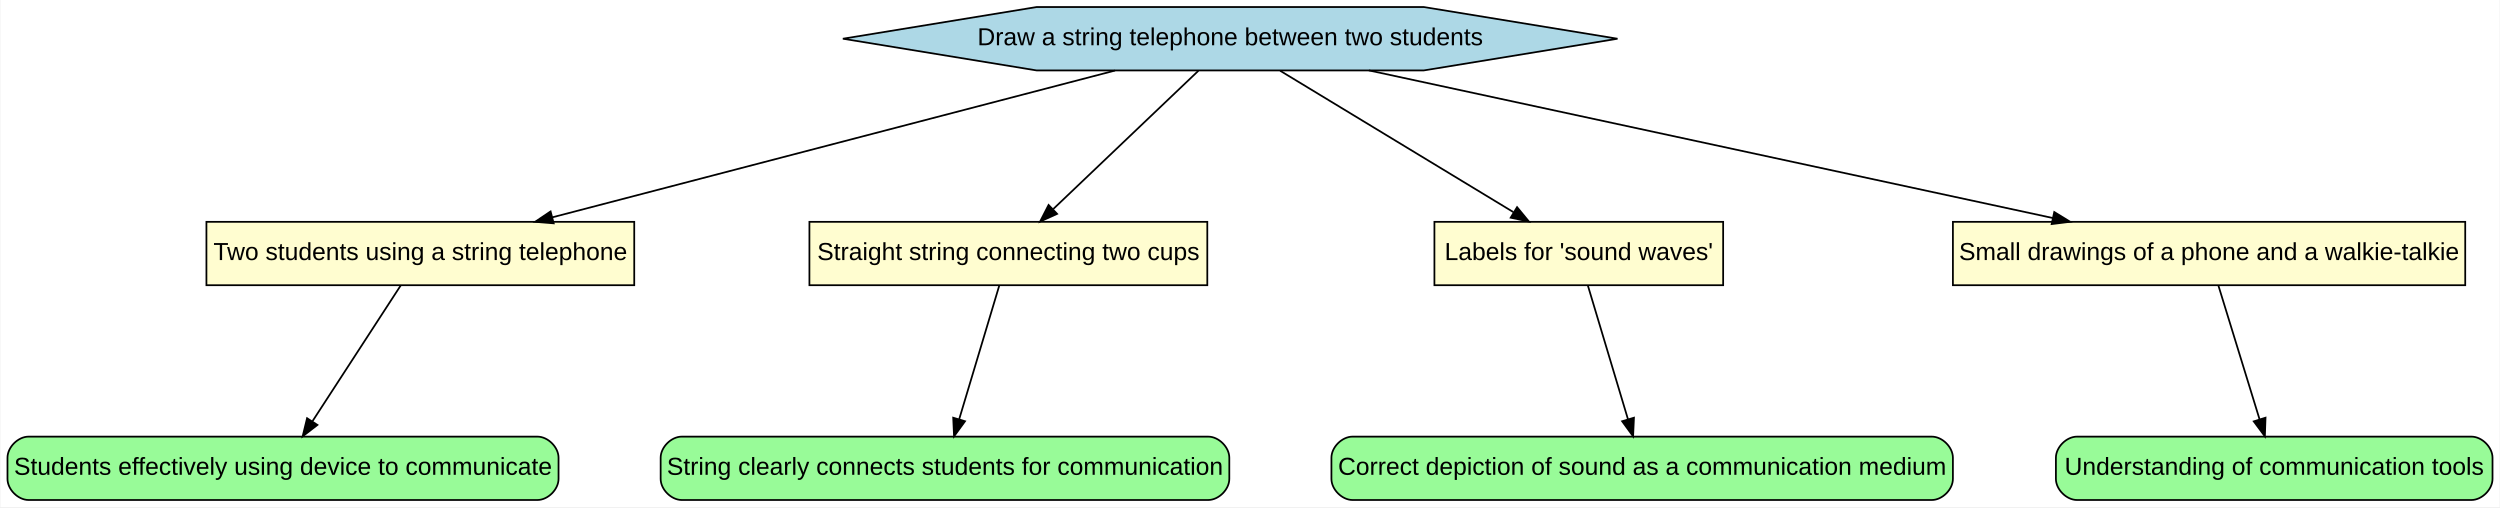
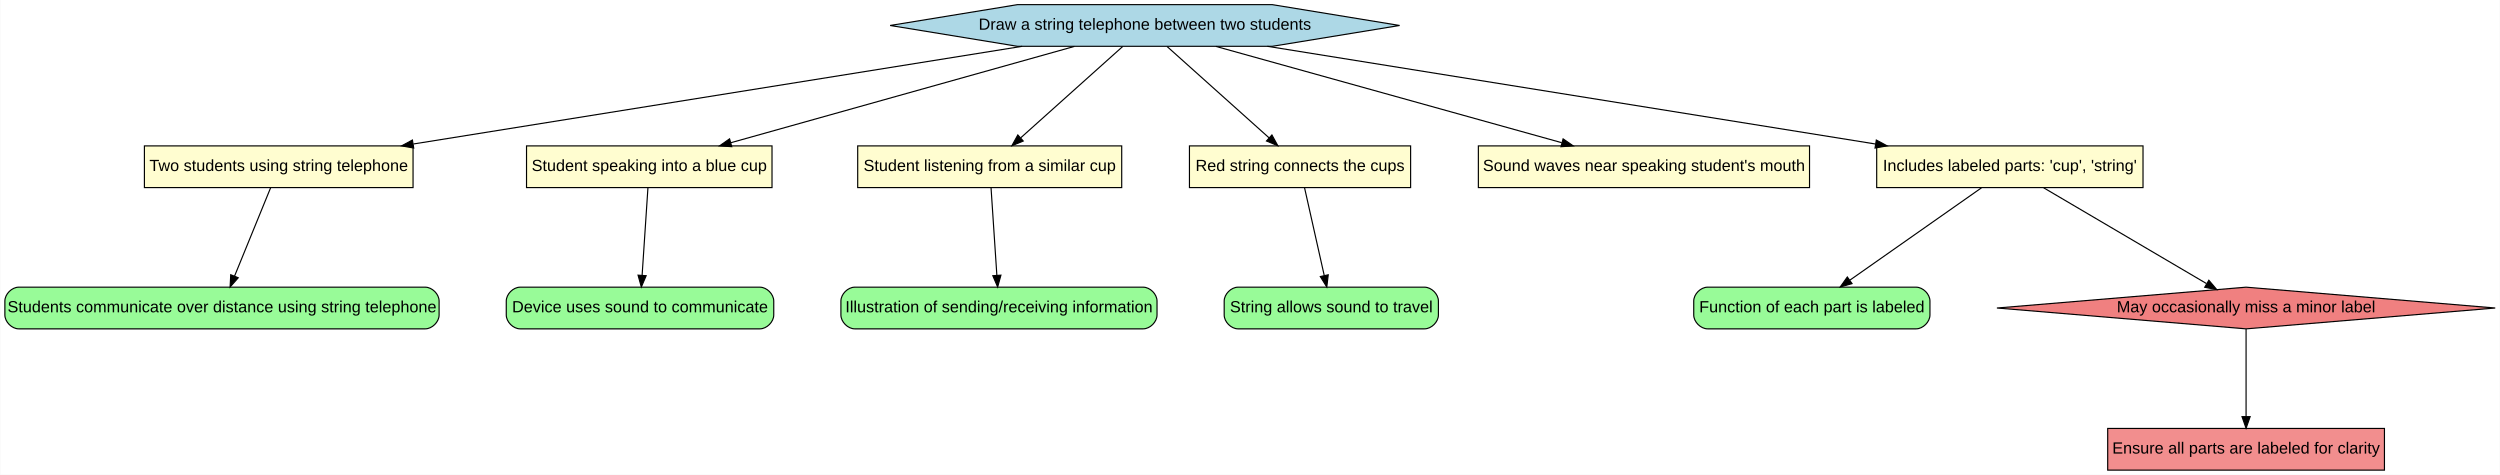
- <svg xmlns="http://www.w3.org/2000/svg" width="1420pt" height="288pt" viewBox="0.00 0.00 1419.50 288.00">
-   <g id="graph0" class="graph" transform="scale(1 1) rotate(0) translate(4 284)">
-     <polygon fill="white" stroke="transparent" points="-4,4 -4,-284 1415.5,-284 1415.5,4 -4,4" />
+ <svg xmlns="http://www.w3.org/2000/svg" width="2159pt" height="410pt" viewBox="0.00 0.00 2158.58 410.00">
+   <g id="graph0" class="graph" transform="scale(1 1) rotate(0) translate(4 406)">
+     <polygon fill="white" stroke="transparent" points="-4,4 -4,-406 2154.58,-406 2154.58,4 -4,4" />
    <g id="node1" class="node">
-       <polygon fill="lightblue" stroke="black" points="914.5,-262 804.5,-280 584.5,-280 474.5,-262 584.5,-244 804.5,-244 914.5,-262" />
-       <text text-anchor="middle" x="694.5" y="-258.3" font-family="Arial" font-size="14.00">Draw a string telephone between two students</text>
+       <polygon fill="lightblue" stroke="black" points="1204.5,-384 1094.5,-402 874.5,-402 764.5,-384 874.5,-366 1094.5,-366 1204.5,-384" />
+       <text text-anchor="middle" x="984.5" y="-380.3" font-family="Arial" font-size="14.00">Draw a string telephone between two students</text>
    </g>
    <g id="node2" class="node">
-       <polygon fill="#fffdd0" stroke="black" points="356,-158 113,-158 113,-122 356,-122 356,-158" />
-       <text text-anchor="middle" x="234.5" y="-136.3" font-family="Arial" font-size="14.00">Two students using a string telephone</text>
+       <polygon fill="#fffdd0" stroke="black" points="352.5,-280 120.5,-280 120.5,-244 352.5,-244 352.5,-280" />
+       <text text-anchor="middle" x="236.5" y="-258.3" font-family="Arial" font-size="14.00">Two students using string telephone</text>
    </g>
    <g id="edge1" class="edge">
-       <path fill="none" stroke="black" d="M629.08,-243.93C544.69,-221.92 398.21,-183.71 309.43,-160.55" />
-       <polygon fill="black" stroke="black" points="310.25,-157.15 299.69,-158.01 308.48,-163.92 310.25,-157.15" />
+       <path fill="none" stroke="black" d="M878.52,-366C739.59,-343.71 496.7,-304.74 352.82,-281.66" />
+       <polygon fill="black" stroke="black" points="353.06,-278.15 342.63,-280.03 351.95,-285.07 353.06,-278.15" />
    </g>
    <g id="node3" class="node">
-       <polygon fill="#fffdd0" stroke="black" points="681.5,-158 455.5,-158 455.5,-122 681.5,-122 681.5,-158" />
-       <text text-anchor="middle" x="568.5" y="-136.3" font-family="Arial" font-size="14.00">Straight string connecting two cups</text>
+       <polygon fill="#fffdd0" stroke="black" points="662.5,-280 450.5,-280 450.5,-244 662.5,-244 662.5,-280" />
+       <text text-anchor="middle" x="556.5" y="-258.3" font-family="Arial" font-size="14.00">Student speaking into a blue cup</text>
    </g>
    <g id="edge2" class="edge">
-       <path fill="none" stroke="black" d="M676.45,-243.81C654.83,-223.22 618.49,-188.61 594.02,-165.3" />
-       <polygon fill="black" stroke="black" points="596.18,-162.52 586.52,-158.16 591.35,-167.59 596.18,-162.52" />
+       <path fill="none" stroke="black" d="M923.63,-365.93C845.35,-343.99 709.65,-305.94 626.97,-282.76" />
+       <polygon fill="black" stroke="black" points="627.73,-279.34 617.16,-280.01 625.84,-286.08 627.73,-279.34" />
    </g>
    <g id="node4" class="node">
-       <polygon fill="#fffdd0" stroke="black" points="974.5,-158 810.5,-158 810.5,-122 974.5,-122 974.5,-158" />
-       <text text-anchor="middle" x="892.5" y="-136.3" font-family="Arial" font-size="14.00">Labels for 'sound waves'</text>
+       <polygon fill="#fffdd0" stroke="black" points="964.5,-280 736.5,-280 736.5,-244 964.5,-244 964.5,-280" />
+       <text text-anchor="middle" x="850.5" y="-258.3" font-family="Arial" font-size="14.00">Student listening from a similar cup</text>
    </g>
    <g id="edge3" class="edge">
-       <path fill="none" stroke="black" d="M722.87,-243.81C757.71,-222.69 816.92,-186.81 855.36,-163.51" />
-       <polygon fill="black" stroke="black" points="857.45,-166.34 864.18,-158.16 853.81,-160.35 857.45,-166.34" />
+       <path fill="none" stroke="black" d="M965.3,-365.81C942.22,-345.13 903.33,-310.31 877.3,-287" />
+       <polygon fill="black" stroke="black" points="879.44,-284.22 869.66,-280.16 874.78,-289.44 879.44,-284.22" />
    </g>
    <g id="node5" class="node">
-       <polygon fill="#fffdd0" stroke="black" points="1396,-158 1105,-158 1105,-122 1396,-122 1396,-158" />
-       <text text-anchor="middle" x="1250.5" y="-136.3" font-family="Arial" font-size="14.00">Small drawings of a phone and a walkie-talkie</text>
+       <polygon fill="#fffdd0" stroke="black" points="1214,-280 1023,-280 1023,-244 1214,-244 1214,-280" />
+       <text text-anchor="middle" x="1118.5" y="-258.3" font-family="Arial" font-size="14.00">Red string connects the cups</text>
    </g>
    <g id="edge4" class="edge">
-       <path fill="none" stroke="black" d="M773.28,-244C875.82,-221.87 1054.6,-183.29 1161.8,-160.15" />
-       <polygon fill="black" stroke="black" points="1162.57,-163.57 1171.6,-158.03 1161.09,-156.72 1162.57,-163.57" />
+       <path fill="none" stroke="black" d="M1003.7,-365.81C1026.8,-345.13 1065.7,-310.31 1091.7,-287" />
+       <polygon fill="black" stroke="black" points="1094.21,-289.45 1099.3,-280.16 1089.53,-284.25 1094.21,-289.45" />
    </g>
    <g id="node6" class="node">
-       <path fill="palegreen" stroke="black" d="M301,-36C301,-36 12,-36 12,-36 6,-36 0,-30 0,-24 0,-24 0,-12 0,-12 0,-6 6,0 12,0 12,0 301,0 301,0 307,0 313,-6 313,-12 313,-12 313,-24 313,-24 313,-30 307,-36 301,-36" />
-       <text text-anchor="middle" x="156.5" y="-14.3" font-family="Arial" font-size="14.00">Students effectively using device to communicate</text>
+       <polygon fill="#fffdd0" stroke="black" points="1558.5,-280 1272.5,-280 1272.5,-244 1558.5,-244 1558.5,-280" />
+       <text text-anchor="middle" x="1415.5" y="-258.3" font-family="Arial" font-size="14.00">Sound waves near speaking student's mouth</text>
    </g>
    <g id="edge5" class="edge">
-       <path fill="none" stroke="black" d="M223.32,-121.81C210.23,-101.67 188.42,-68.1 173.29,-44.83" />
-       <polygon fill="black" stroke="black" points="176.04,-42.63 167.65,-36.16 170.17,-46.45 176.04,-42.63" />
+       <path fill="none" stroke="black" d="M1045.8,-365.93C1124.6,-343.99 1261.3,-305.94 1344.5,-282.76" />
+       <polygon fill="black" stroke="black" points="1345.7,-286.06 1354.4,-280.01 1343.83,-279.31 1345.7,-286.06" />
    </g>
    <g id="node7" class="node">
-       <path fill="palegreen" stroke="black" d="M682,-36C682,-36 383,-36 383,-36 377,-36 371,-30 371,-24 371,-24 371,-12 371,-12 371,-6 377,0 383,0 383,0 682,0 682,0 688,0 694,-6 694,-12 694,-12 694,-24 694,-24 694,-30 688,-36 682,-36" />
-       <text text-anchor="middle" x="532.5" y="-14.3" font-family="Arial" font-size="14.00">String clearly connects students for communication</text>
+       <polygon fill="#fffdd0" stroke="black" points="1846.5,-280 1616.5,-280 1616.5,-244 1846.5,-244 1846.5,-280" />
+       <text text-anchor="middle" x="1731.5" y="-258.3" font-family="Arial" font-size="14.00">Includes labeled parts: 'cup', 'string'</text>
    </g>
    <g id="edge6" class="edge">
-       <path fill="none" stroke="black" d="M563.34,-121.81C557.38,-101.94 547.5,-68.99 540.53,-45.76" />
-       <polygon fill="black" stroke="black" points="543.88,-44.73 537.65,-36.16 537.17,-46.74 543.88,-44.73" />
+       <path fill="none" stroke="black" d="M1090.3,-366C1229.1,-343.71 1471.7,-304.74 1615.3,-281.66" />
+       <polygon fill="black" stroke="black" points="1616.18,-285.06 1625.5,-280.03 1615.07,-278.15 1616.18,-285.06" />
    </g>
    <g id="node8" class="node">
-       <path fill="palegreen" stroke="black" d="M1093,-36C1093,-36 764,-36 764,-36 758,-36 752,-30 752,-24 752,-24 752,-12 752,-12 752,-6 758,0 764,0 764,0 1093,0 1093,0 1099,0 1105,-6 1105,-12 1105,-12 1105,-24 1105,-24 1105,-30 1099,-36 1093,-36" />
-       <text text-anchor="middle" x="928.5" y="-14.3" font-family="Arial" font-size="14.00">Correct depiction of sound as a communication medium</text>
+       <path fill="palegreen" stroke="black" d="M363,-158C363,-158 12,-158 12,-158 6,-158 0,-152 0,-146 0,-146 0,-134 0,-134 0,-128 6,-122 12,-122 12,-122 363,-122 363,-122 369,-122 375,-128 375,-134 375,-134 375,-146 375,-146 375,-152 369,-158 363,-158" />
+       <text text-anchor="middle" x="187.5" y="-136.3" font-family="Arial" font-size="14.00">Students communicate over distance using string telephone</text>
    </g>
    <g id="edge7" class="edge">
-       <path fill="none" stroke="black" d="M897.66,-121.81C903.62,-101.94 913.5,-68.99 920.47,-45.76" />
-       <polygon fill="black" stroke="black" points="923.83,-46.74 923.35,-36.16 917.12,-44.73 923.83,-46.74" />
+       <path fill="none" stroke="black" d="M229.48,-243.81C221.33,-223.85 207.79,-190.7 198.3,-167.45" />
+       <polygon fill="black" stroke="black" points="201.53,-166.1 194.51,-158.16 195.05,-168.74 201.53,-166.1" />
    </g>
    <g id="node9" class="node">
-       <path fill="palegreen" stroke="black" d="M1399.5,-36C1399.5,-36 1175.5,-36 1175.5,-36 1169.5,-36 1163.5,-30 1163.5,-24 1163.5,-24 1163.5,-12 1163.5,-12 1163.5,-6 1169.5,0 1175.5,0 1175.5,0 1399.5,0 1399.5,0 1405.5,0 1411.5,-6 1411.5,-12 1411.5,-12 1411.5,-24 1411.5,-24 1411.5,-30 1405.5,-36 1399.5,-36" />
-       <text text-anchor="middle" x="1287.5" y="-14.3" font-family="Arial" font-size="14.00">Understanding of communication tools</text>
+       <path fill="palegreen" stroke="black" d="M652,-158C652,-158 445,-158 445,-158 439,-158 433,-152 433,-146 433,-146 433,-134 433,-134 433,-128 439,-122 445,-122 445,-122 652,-122 652,-122 658,-122 664,-128 664,-134 664,-134 664,-146 664,-146 664,-152 658,-158 652,-158" />
+       <text text-anchor="middle" x="548.5" y="-136.3" font-family="Arial" font-size="14.00">Device uses sound to communicate</text>
    </g>
    <g id="edge8" class="edge">
-       <path fill="none" stroke="black" d="M1255.8,-121.81C1261.9,-101.94 1272.1,-68.99 1279.2,-45.76" />
-       <polygon fill="black" stroke="black" points="1282.56,-46.75 1282.2,-36.16 1275.88,-44.66 1282.56,-46.75" />
+       <path fill="none" stroke="black" d="M555.35,-243.81C554.04,-224.11 551.87,-191.58 550.33,-168.39" />
+       <polygon fill="black" stroke="black" points="553.81,-167.9 549.64,-158.16 546.82,-168.37 553.81,-167.9" />
+     </g>
+     <g id="node10" class="node">
+       <path fill="palegreen" stroke="black" d="M983,-158C983,-158 734,-158 734,-158 728,-158 722,-152 722,-146 722,-146 722,-134 722,-134 722,-128 728,-122 734,-122 734,-122 983,-122 983,-122 989,-122 995,-128 995,-134 995,-134 995,-146 995,-146 995,-152 989,-158 983,-158" />
+       <text text-anchor="middle" x="858.5" y="-136.3" font-family="Arial" font-size="14.00">Illustration of sending/receiving information</text>
+     </g>
+     <g id="edge9" class="edge">
+       <path fill="none" stroke="black" d="M851.65,-243.81C852.96,-224.11 855.13,-191.58 856.67,-168.39" />
+       <polygon fill="black" stroke="black" points="860.18,-168.37 857.36,-158.16 853.19,-167.9 860.18,-168.37" />
+     </g>
+     <g id="node11" class="node">
+       <path fill="palegreen" stroke="black" d="M1226,-158C1226,-158 1065,-158 1065,-158 1059,-158 1053,-152 1053,-146 1053,-146 1053,-134 1053,-134 1053,-128 1059,-122 1065,-122 1065,-122 1226,-122 1226,-122 1232,-122 1238,-128 1238,-134 1238,-134 1238,-146 1238,-146 1238,-152 1232,-158 1226,-158" />
+       <text text-anchor="middle" x="1145.5" y="-136.3" font-family="Arial" font-size="14.00">String allows sound to travel</text>
+     </g>
+     <g id="edge10" class="edge">
+       <path fill="none" stroke="black" d="M1122.4,-243.81C1126.8,-224.02 1134.2,-191.29 1139.4,-168.08" />
+       <polygon fill="black" stroke="black" points="1142.85,-168.68 1141.6,-158.16 1136.02,-167.16 1142.85,-168.68" />
+     </g>
+     <g id="node12" class="node">
+       <path fill="palegreen" stroke="black" d="M1650.5,-158C1650.5,-158 1470.5,-158 1470.5,-158 1464.5,-158 1458.5,-152 1458.5,-146 1458.5,-146 1458.5,-134 1458.5,-134 1458.5,-128 1464.5,-122 1470.5,-122 1470.5,-122 1650.5,-122 1650.5,-122 1656.5,-122 1662.5,-128 1662.5,-134 1662.5,-134 1662.5,-146 1662.5,-146 1662.5,-152 1656.5,-158 1650.5,-158" />
+       <text text-anchor="middle" x="1560.5" y="-136.3" font-family="Arial" font-size="14.00">Function of each part is labeled</text>
+     </g>
+     <g id="edge11" class="edge">
+       <path fill="none" stroke="black" d="M1707,-243.81C1677.2,-222.87 1626.6,-187.41 1593.4,-164.1" />
+       <polygon fill="black" stroke="black" points="1595.19,-161.08 1585,-158.16 1591.14,-166.79 1595.19,-161.08" />
+     </g>
+     <g id="node13" class="node">
+       <polygon fill="lightcoral" stroke="black" points="1935.5,-158 1720.33,-140 1935.5,-122 2150.67,-140 1935.5,-158" />
+       <text text-anchor="middle" x="1935.5" y="-136.3" font-family="Arial" font-size="14.00">May occasionally miss a minor label</text>
+     </g>
+     <g id="edge12" class="edge">
+       <path fill="none" stroke="black" d="M1760.7,-243.81C1797.9,-221.97 1861.8,-184.34 1901.2,-161.17" />
+       <polygon fill="black" stroke="black" points="1903.35,-163.97 1910.2,-155.89 1899.8,-157.93 1903.35,-163.97" />
+     </g>
+     <g id="node14" class="node">
+       <polygon fill="#f28e8e" stroke="black" points="2055,-36 1816,-36 1816,0 2055,0 2055,-36" />
+       <text text-anchor="middle" x="1935.5" y="-14.3" font-family="Arial" font-size="14.00">Ensure all parts are labeled for clarity</text>
+     </g>
+     <g id="edge13" class="edge">
+       <path fill="none" stroke="black" d="M1935.5,-121.81C1935.5,-102.11 1935.5,-69.58 1935.5,-46.39" />
+       <polygon fill="black" stroke="black" points="1939,-46.16 1935.5,-36.16 1932,-46.16 1939,-46.16" />
    </g>
  </g>
</svg>
